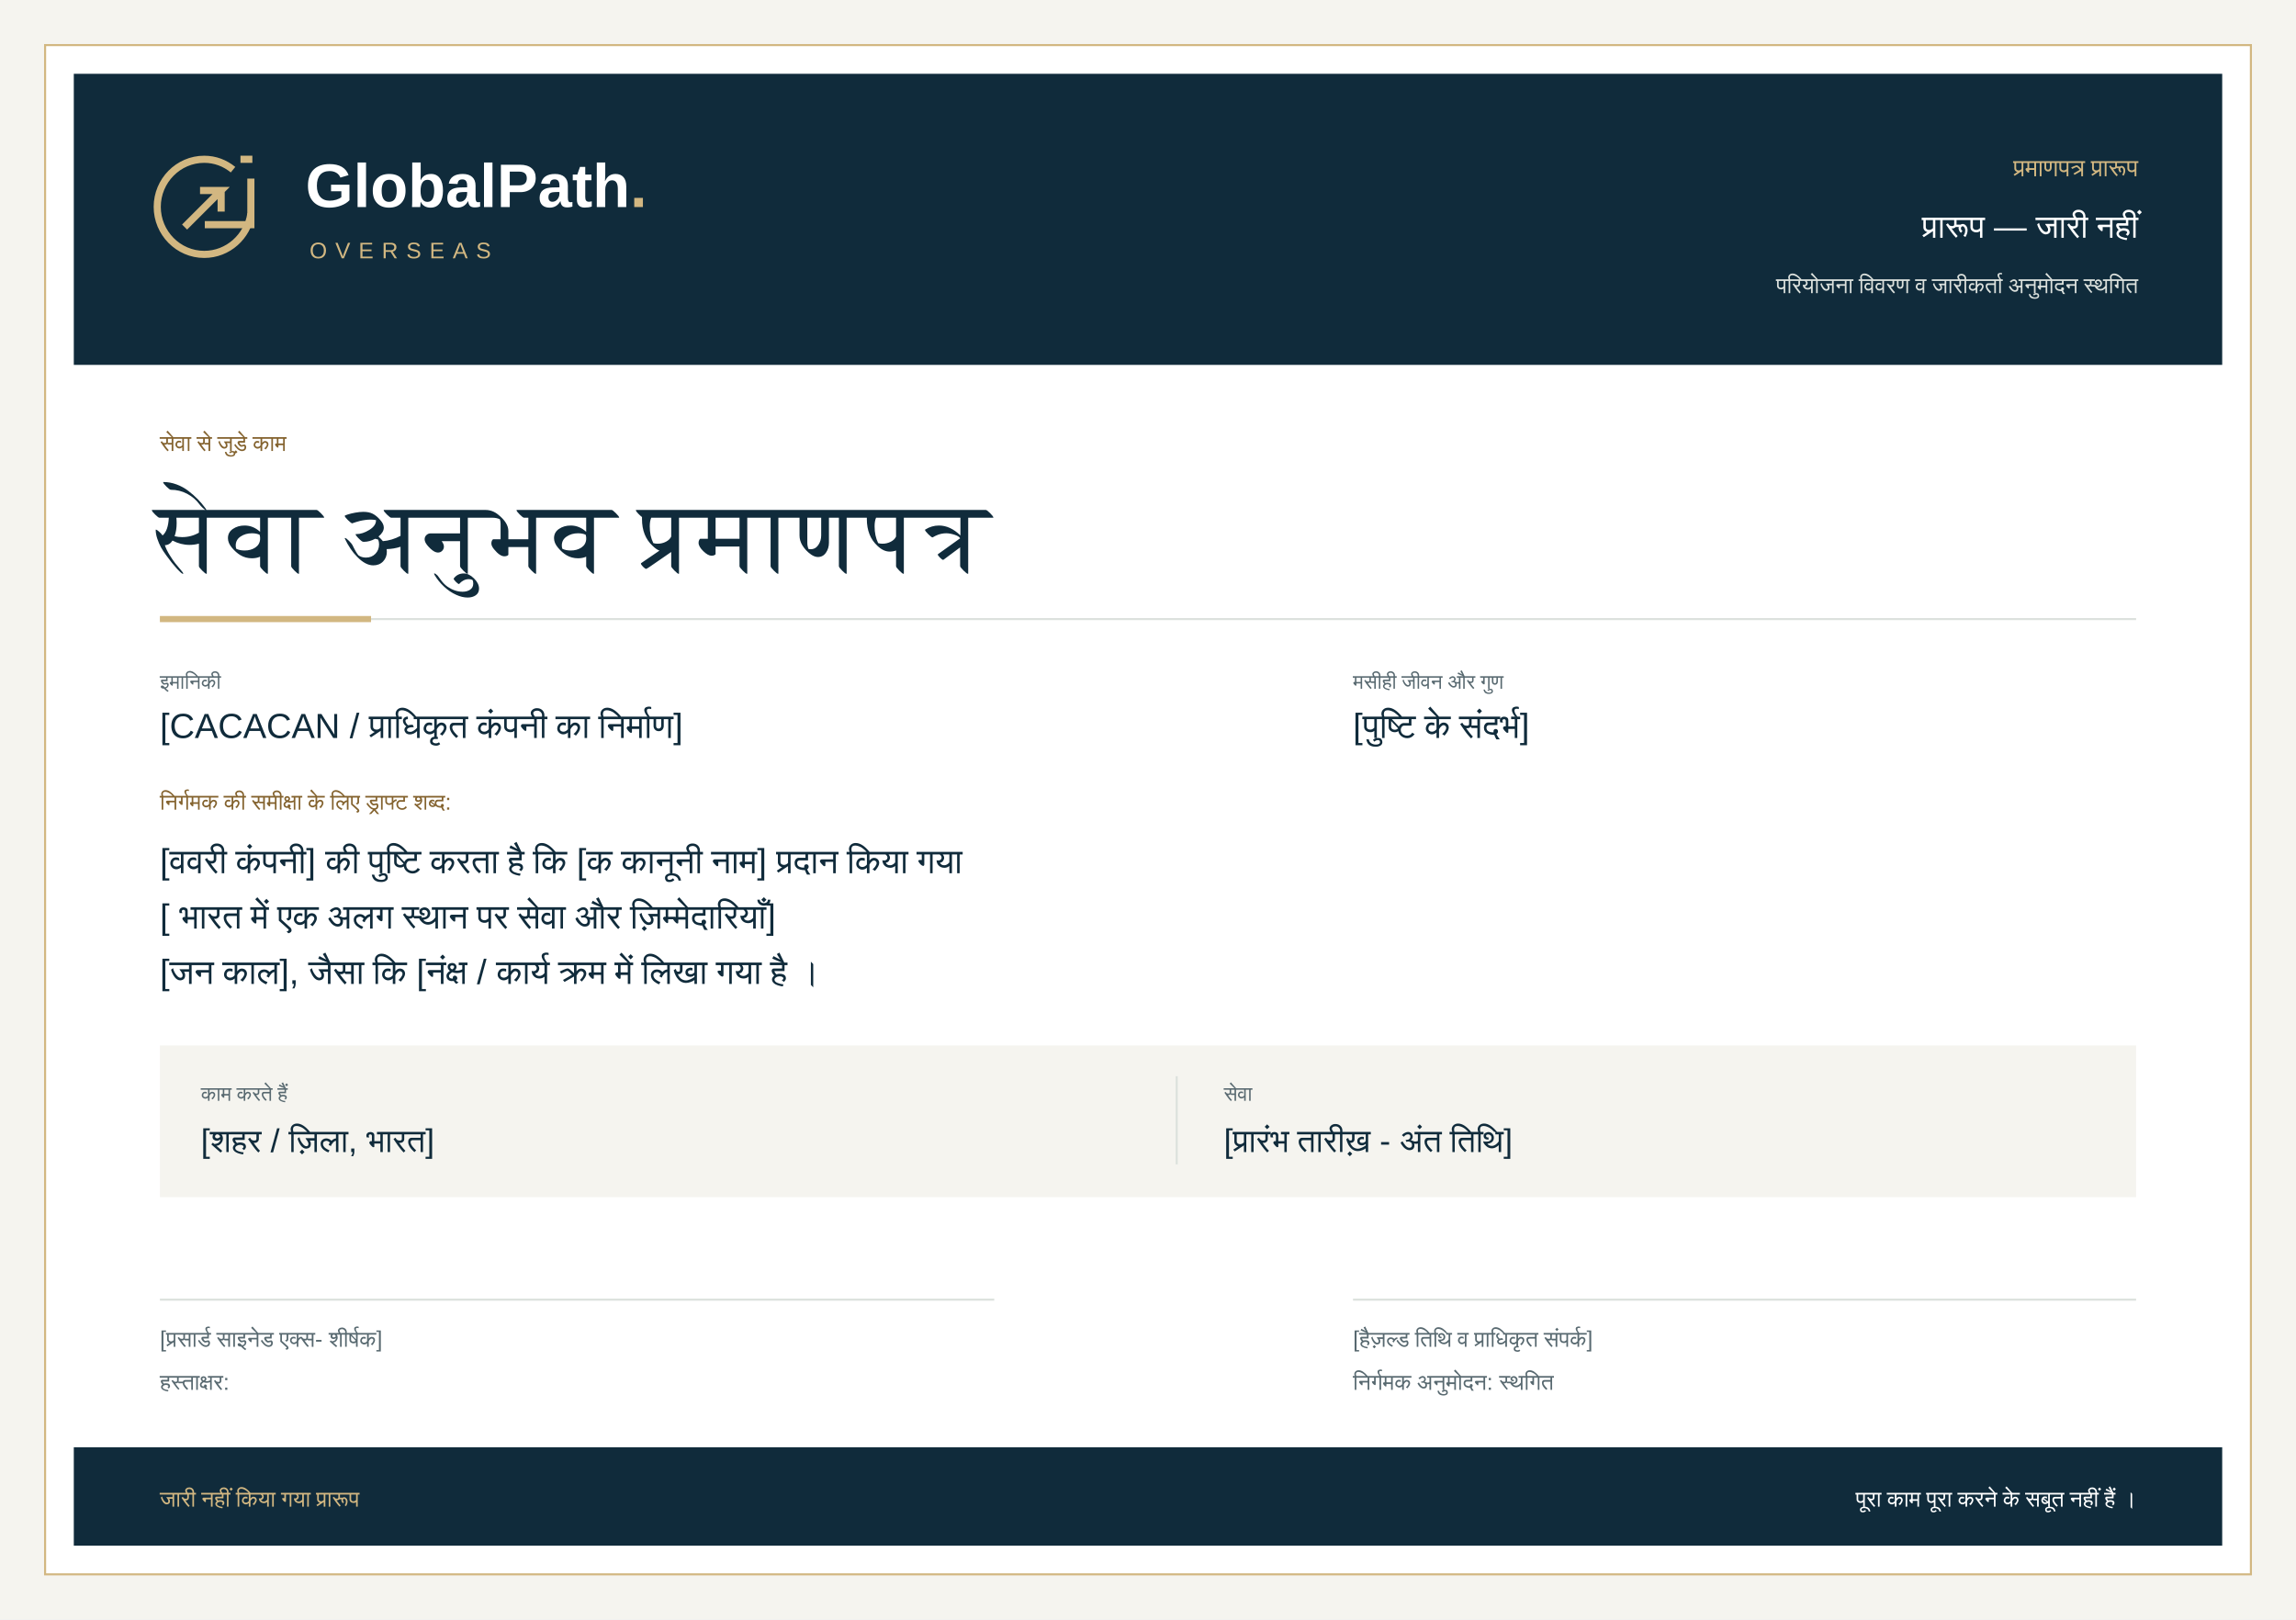
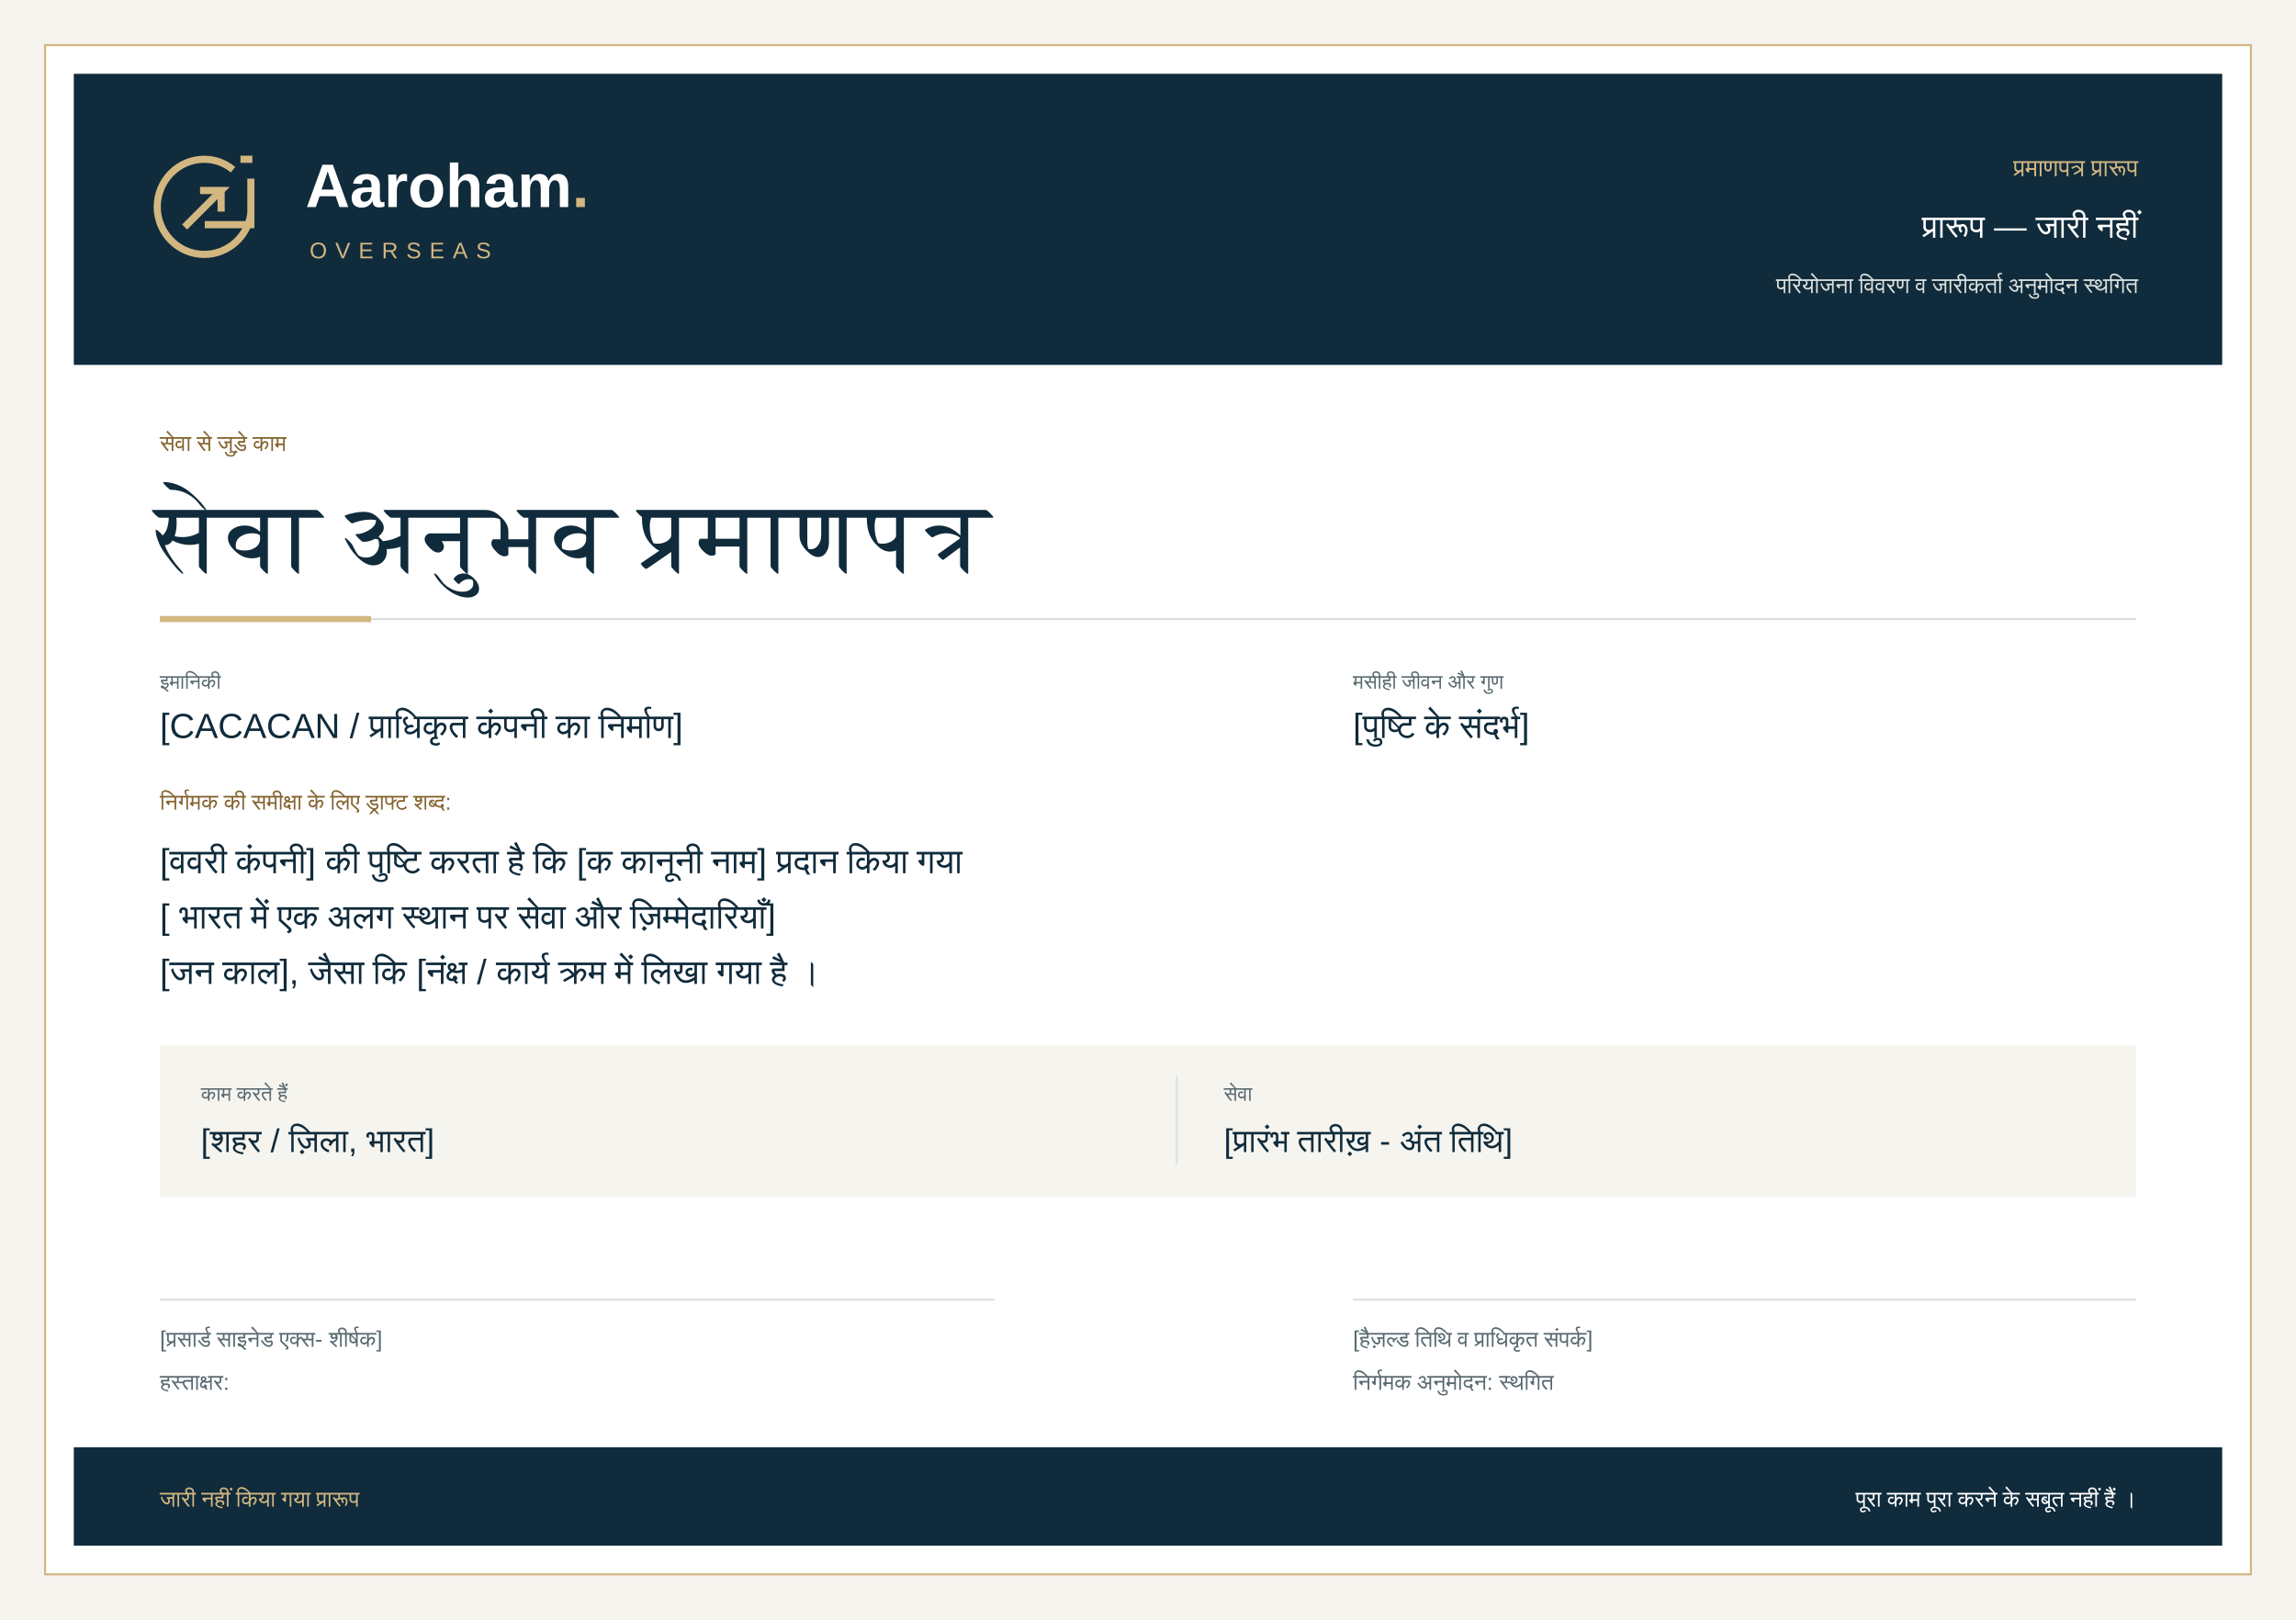
<svg xmlns="http://www.w3.org/2000/svg" lang="hi" xml:lang="hi" width="1120" height="790" viewBox="0 0 1120 790" role="img" aria-labelledby="title description">
  <rect width="1120" height="790" fill="#f5f4ef" />
  <rect x="22" y="22" width="1076" height="746" fill="#fff" stroke="#d2b781" />
  <rect x="36" y="36" width="1048" height="142" fill="#102b3b" />
  <g transform="translate(68 69) scale(1.45)" fill="none" stroke="#d2b781" stroke-width="2.4">
    <path d="M31.5 9.5C28.8 7.3 25.5 6 21.8 6C13.1 6 6 13.2 6 22S13.1 38 21.8 38C29.8 38 36.4 32 37.5 24.3" />
    <path d="M15.2 28.8L27.5 16.5H20.4M27.5 16.5V23.6M22 28H37.5V12.5M34 6H38" />
  </g>
  <g font-family="Arial, Helvetica, sans-serif">
-     <text x="149" y="101" font-size="30" fill="#fff" font-weight="600">GlobalPath<tspan fill="#d2b781">.</tspan>
+     <text x="149" y="101" font-size="30" fill="#fff" font-weight="600">Aaroham<tspan fill="#d2b781">.</tspan>
    </text>
    <text x="151" y="126" font-size="11" fill="#d2b781" letter-spacing="4">OVERSEAS</text>
    <text x="1043" y="86" text-anchor="end" font-size="12.00" letter-spacing="0" fill="#d2b781">प्रमाणपत्र प्रारूप</text>
    <text x="1043" y="116" text-anchor="end" font-size="16.00" fill="#fff">प्रारूप — जारी नहीं</text>
    <text x="1043" y="143" text-anchor="end" font-size="11.00" fill="#dce1dd">परियोजना विवरण व जारीकर्ता अनुमोदन स्थगित</text>
    <text x="78" y="220" font-size="11.00" letter-spacing="0" fill="#84632f">सेवा से जुड़े काम</text>
  </g>
  <text x="76" y="278" font-family="Georgia, 'Times New Roman', serif" font-size="48.00" fill="#102b3b">सेवा अनुभव प्रमाणपत्र</text>
  <path d="M78 302H1042" stroke="#dce1dd" />
  <path d="M78 302H181" stroke="#d2b781" stroke-width="3" />
  <g font-family="Arial, Helvetica, sans-serif">
    <text x="78" y="336" font-size="10.00" fill="#586970" letter-spacing="0">इमानिकी</text>
    <text x="78" y="360" font-size="17.00" fill="#102b3b">[CACACAN / प्राधिकृत कंपनी का निर्माण]</text>
    <text x="660" y="336" font-size="10.00" fill="#586970" letter-spacing="0">मसीही जीवन और गुण</text>
    <text x="660" y="360" font-size="17.00" fill="#102b3b">[पुष्टि के संदर्भ]</text>
    <text x="78" y="395" font-size="11.00" fill="#84632f">निर्गमक की समीक्षा के लिए ड्राफ्ट शब्द:</text>
    <text x="78" y="426" font-size="17.00" fill="#102b3b">[ववरी कंपनी] की पुष्टि करता है कि [क कानूनी नाम] प्रदान किया गया</text>
    <text x="78" y="453" font-size="17.00" fill="#102b3b">[ भारत में एक अलग स्थान पर सेवा और ज़िम्मेदारियाँ]</text>
    <text x="78" y="480" font-size="17.00" fill="#102b3b">[जन काल], जैसा कि [नंक्ष / कार्य क्रम में लिखा गया है ।</text>
    <rect x="78" y="510" width="964" height="74" fill="#f5f4ef" />
    <text x="98" y="537" font-size="10.00" fill="#586970" letter-spacing="0">काम करते हैं</text>
    <text x="98" y="562" font-size="16.00" fill="#102b3b">[शहर / ज़िला, भारत]</text>
    <path d="M574 525V568" stroke="#dce1dd" />
    <text x="597" y="537" font-size="10.00" fill="#586970" letter-spacing="0">सेवा</text>
    <text x="597" y="562" font-size="16.00" fill="#102b3b">[प्रारंभ तारीख़ - अंत तिथि]</text>
    <path d="M78 634H485M660 634H1042" stroke="#dce1dd" />
    <text x="78" y="657" font-size="11.00" fill="#586970">[प्रसार्ड साइनेड एक्स- शीर्षक]</text>
    <text x="78" y="678" font-size="11.00" fill="#586970">हस्ताक्षर:</text>
    <text x="660" y="657" font-size="11.00" fill="#586970">[हैज़ल्ड तिथि व प्राधिकृत संपर्क]</text>
    <text x="660" y="678" font-size="11.00" fill="#586970">निर्गमक अनुमोदन: स्थगित</text>
    <rect x="36" y="706" width="1048" height="48" fill="#102b3b" />
    <text x="78" y="735" font-size="11.00" fill="#d2b781" letter-spacing="0">जारी नहीं किया गया प्रारूप</text>
    <text x="1042" y="735" text-anchor="end" font-size="11.00" fill="#fff">पूरा काम पूरा करने के सबूत नहीं हैं ।</text>
  </g>
</svg>
